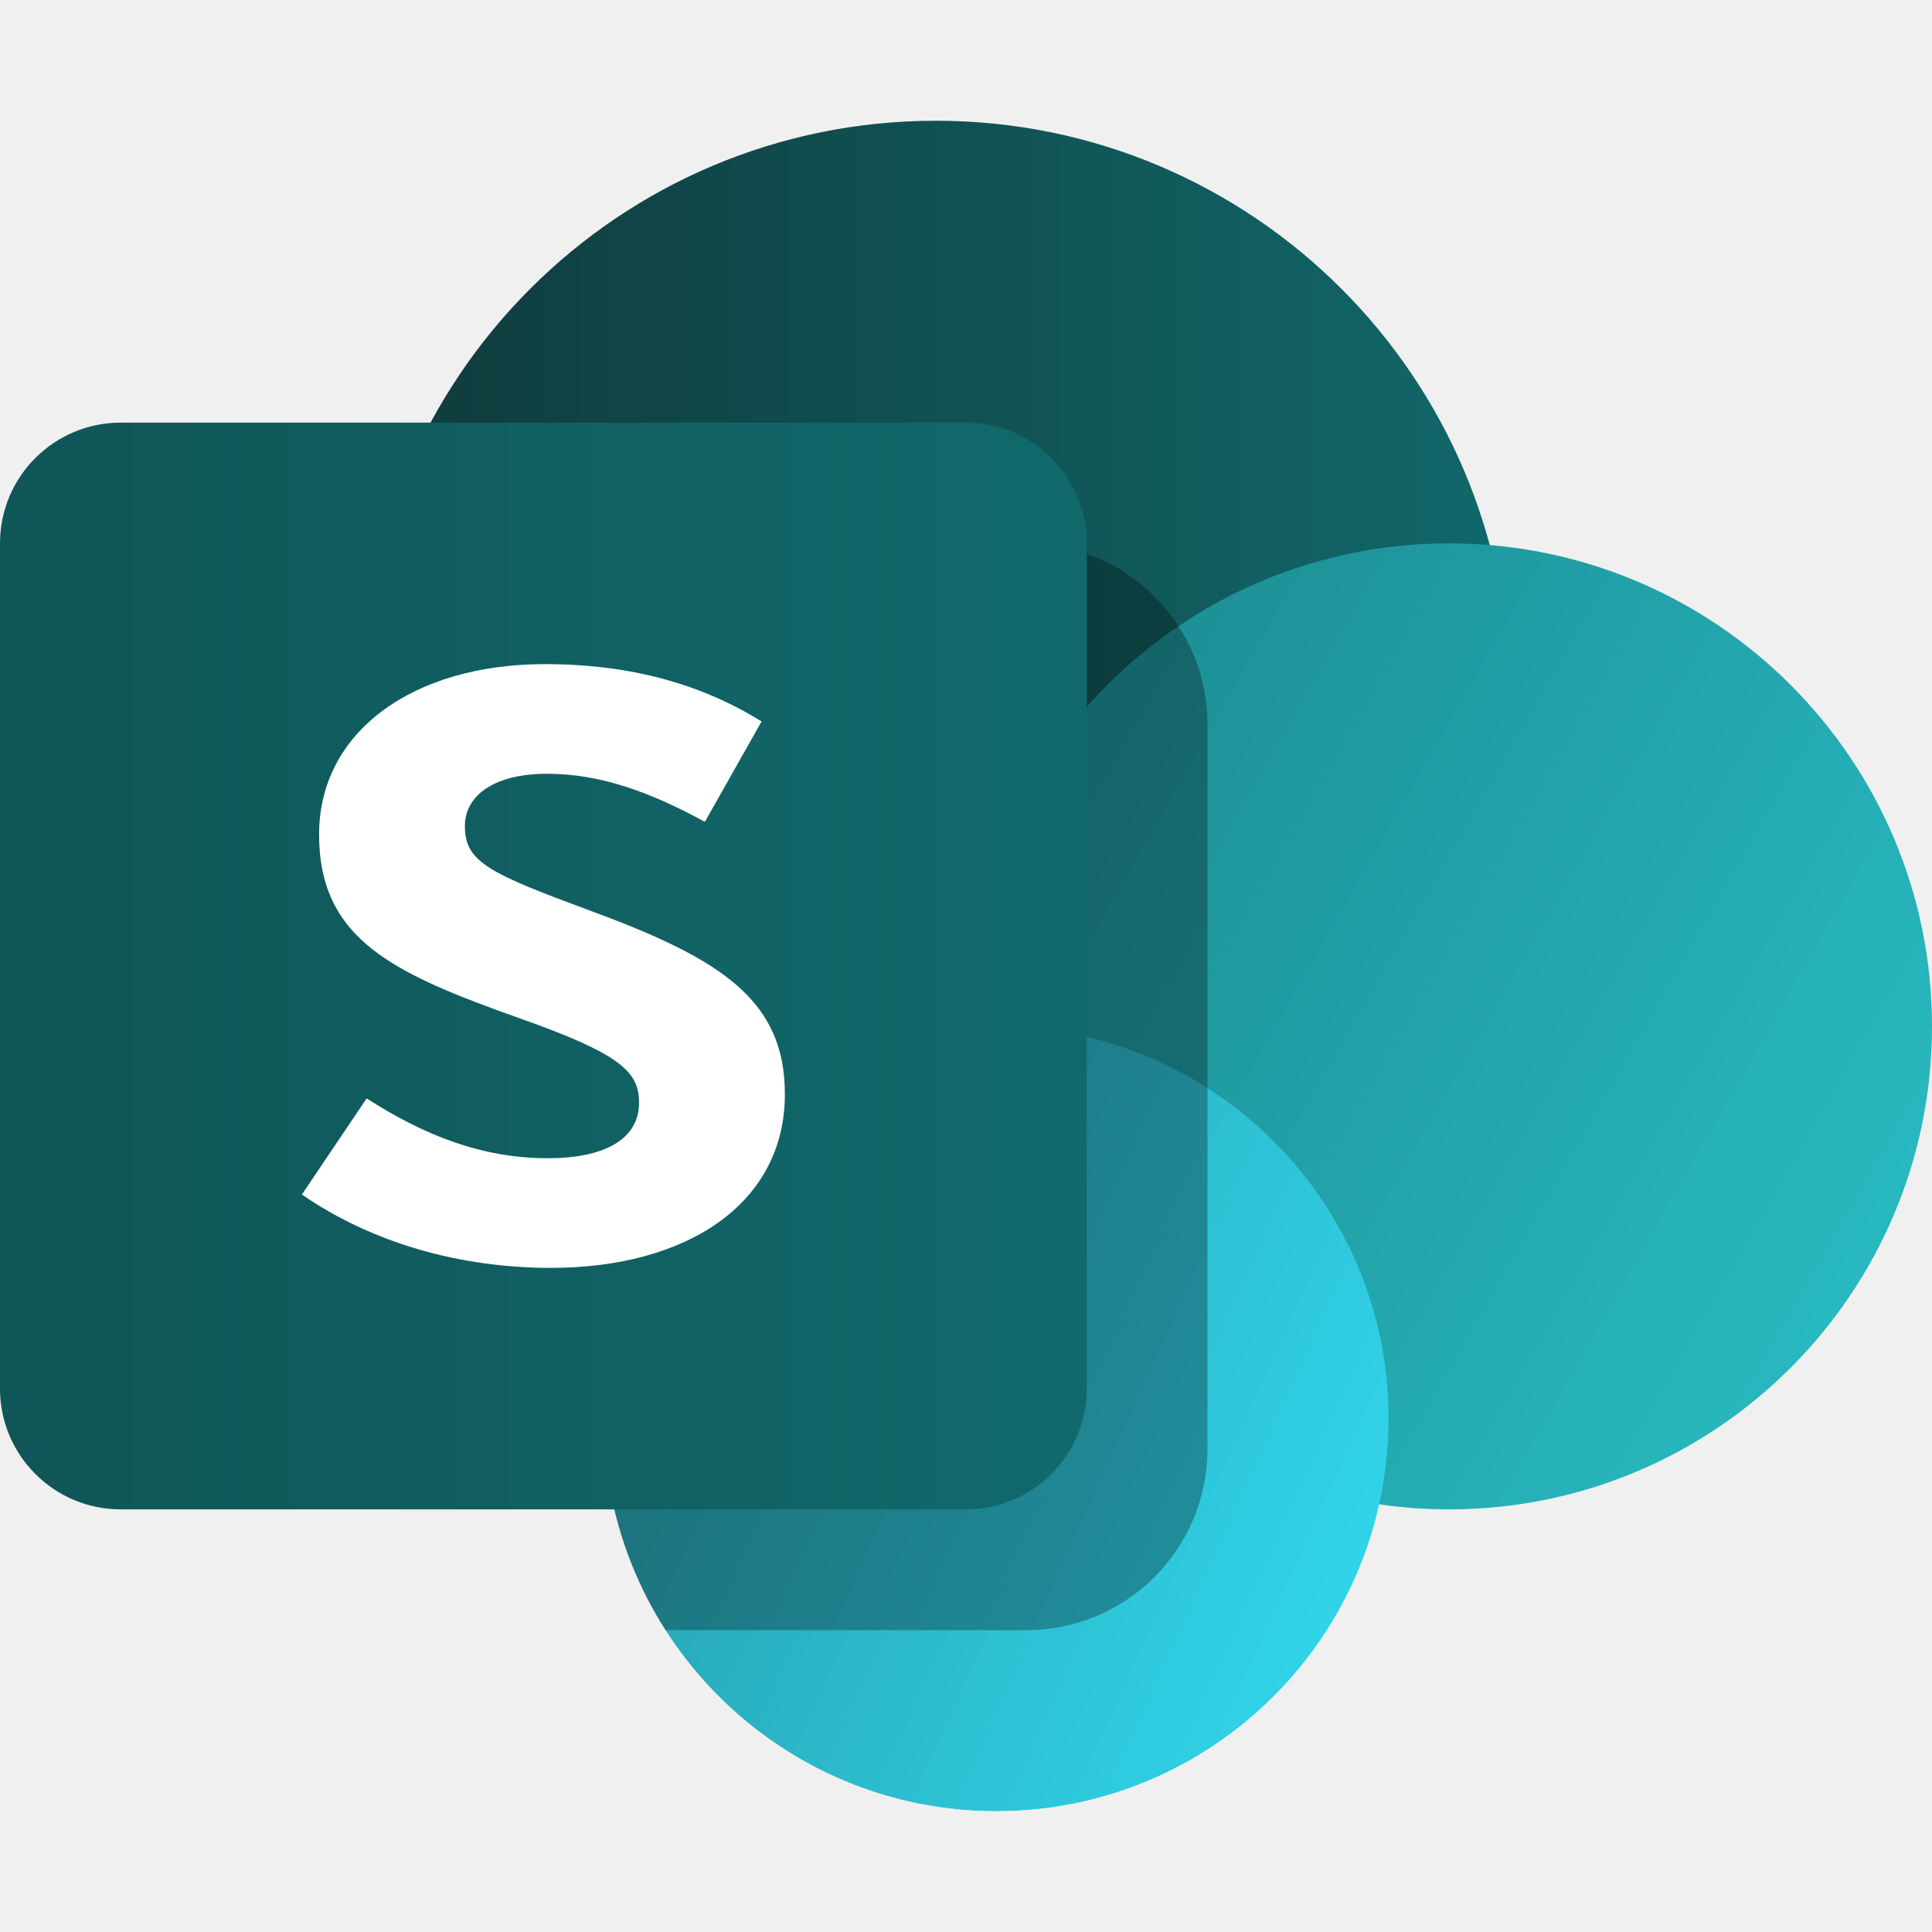
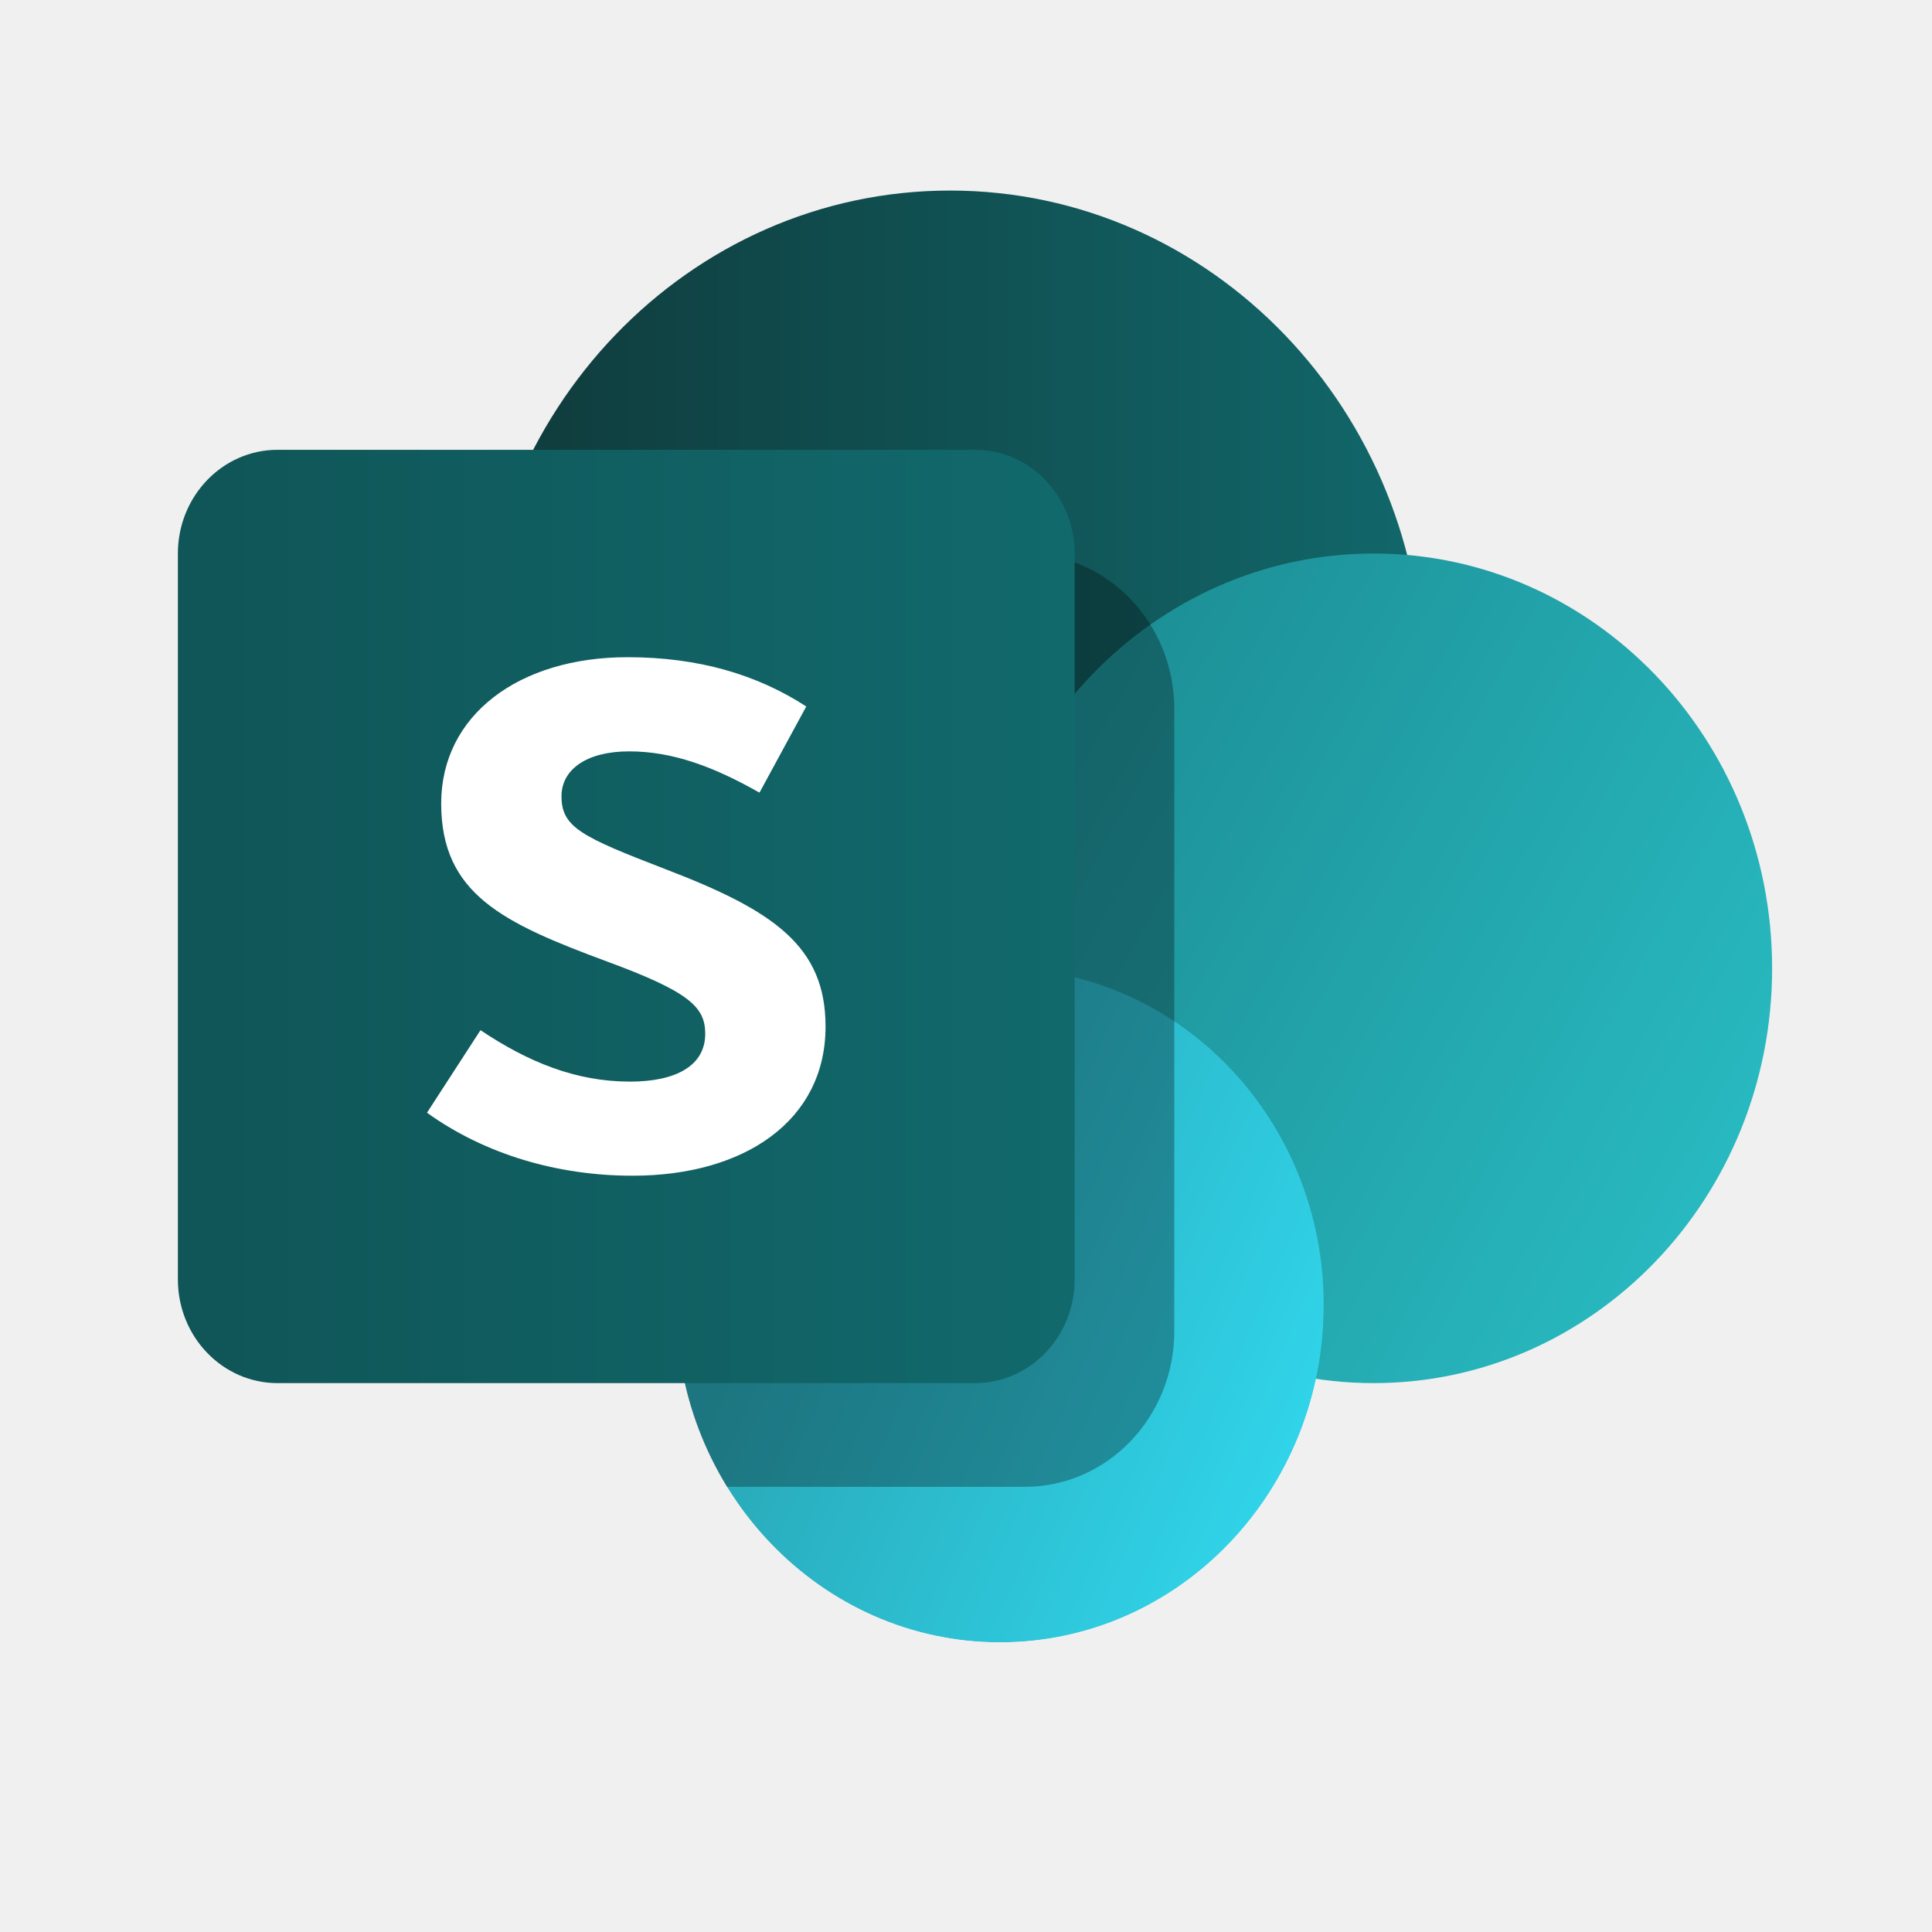
- <svg xmlns="http://www.w3.org/2000/svg" width="32px" height="32px" viewBox="0 0 32 32" fill="none">
-   <circle cx="15.5" cy="11.5" r="9.5" fill="url(#paint0_linear_87_7767)" />
-   <circle cx="24" cy="17" r="8" fill="url(#paint1_linear_87_7767)" />
+ <svg xmlns="http://www.w3.org/2000/svg" viewBox="0 0 32 32" fill="none" version="1.1" id="svg11">
  <mask id="mask0_87_7767" style="mask-type:alpha" maskUnits="userSpaceOnUse" x="10" y="6" width="13" height="24">
-     <path d="M23 23.5C23 27.09 20.09 30 16.5 30C12.91 30 10 27.09 10 23.5C10 19.91 10 6 10 6H23C23 6 23 21.199 23 23.5Z" fill="#C4C4C4" />
+     <path d="M23 23.5C23 27.09 20.09 30 16.5 30C12.91 30 10 27.09 10 23.5C10 19.91 10 6 10 6H23C23 6 23 21.199 23 23.5Z" fill="#C4C4C4" id="path2" />
  </mask>
-   <g mask="url(#mask0_87_7767)">
-     <circle cx="16.5" cy="23.5" r="6.5" fill="url(#paint2_linear_87_7767)" />
-     <path d="M7 12C7 10.343 8.343 9 10 9H17C18.657 9 20 10.343 20 12V24C20 25.657 18.657 27 17 27H7V12Z" fill="#000000" fill-opacity="0.3" />
+   <g id="g11" transform="matrix(0.8251748,0,0,0.8588079,2.946387,1.438561)">
+     <circle cx="15.5" cy="11.5" r="9.5" fill="url(#paint0_linear_87_7767)" id="circle1" style="fill:url(#paint0_linear_87_7767)" />
+     <circle cx="24" cy="17" r="8" fill="url(#paint1_linear_87_7767)" id="circle2" style="fill:url(#paint1_linear_87_7767)" />
+     <g mask="url(#mask0_87_7767)" id="g3">
+       <circle cx="16.5" cy="23.5" r="6.5" fill="url(#paint2_linear_87_7767)" id="circle3" style="fill:url(#paint2_linear_87_7767)" />
+       <path d="M 7,12 C 7,10.343 8.343,9 10,9 h 7 c 1.657,0 3,1.343 3,3 v 12 c 0,1.657 -1.343,3 -3,3 H 7 Z" fill="#000000" fill-opacity="0.3" id="path3" />
+     </g>
+     <rect y="7" width="18" height="18" rx="2" fill="url(#paint3_linear_87_7767)" id="rect3" style="fill:url(#paint3_linear_87_7767)" x="0" />
+     <path d="M 13,18.123 C 13,16.573 11.96,15.888 9.797,15.092 8.103,14.464 7.7,14.282 7.7,13.682 c 0,-0.517 0.503,-0.866 1.358,-0.866 0.872,0 1.694,0.293 2.616,0.796 l 0.939,-1.662 C 11.625,11.335 10.451,11 9.025,11 c -2.18,0 -3.74,1.117 -3.74,2.821 0,1.746 1.241,2.304 3.321,3.045 1.66,0.587 1.979,0.88 1.979,1.397 0,0.615 -0.587,0.922 -1.509,0.922 -1.09,0 -2.046,-0.377 -3.002,-0.992 L 5,19.785 C 6.174,20.595 7.633,21 9.126,21 11.373,21 13,19.939 13,18.123 Z" fill="#ffffff" id="path4" />
  </g>
-   <rect y="7" width="18" height="18" rx="2" fill="url(#paint3_linear_87_7767)" />
-   <path d="M13 18.123C13 16.573 11.96 15.888 9.797 15.092C8.103 14.464 7.7 14.282 7.7 13.682C7.7 13.165 8.203 12.816 9.059 12.816C9.931 12.816 10.753 13.109 11.675 13.612L12.614 11.95C11.625 11.335 10.451 11 9.025 11C6.845 11 5.285 12.117 5.285 13.821C5.285 15.567 6.526 16.126 8.606 16.866C10.266 17.453 10.585 17.746 10.585 18.263C10.585 18.877 9.998 19.184 9.075 19.184C7.985 19.184 7.029 18.807 6.073 18.193L5 19.785C6.174 20.595 7.633 21 9.126 21C11.373 21 13 19.939 13 18.123Z" fill="white" />
-   <defs>
+   <defs id="defs11">
    <linearGradient id="paint0_linear_87_7767" x1="6" y1="11.5" x2="26.583" y2="11.5" gradientUnits="userSpaceOnUse">
-       <stop stop-color="#103A3B" />
-       <stop offset="1" stop-color="#116B6E" />
+       <stop stop-color="#103A3B" id="stop4" />
+       <stop offset="1" stop-color="#116B6E" id="stop5" />
    </linearGradient>
    <linearGradient id="paint1_linear_87_7767" x1="18" y1="13" x2="32" y2="21" gradientUnits="userSpaceOnUse">
-       <stop stop-color="#1D9097" />
-       <stop offset="1" stop-color="#29BBC2" />
+       <stop stop-color="#1D9097" id="stop6" />
+       <stop offset="1" stop-color="#29BBC2" id="stop7" />
    </linearGradient>
    <linearGradient id="paint2_linear_87_7767" x1="12" y1="21.5" x2="23" y2="26.5" gradientUnits="userSpaceOnUse">
-       <stop stop-color="#28A6B5" />
-       <stop offset="1" stop-color="#31D6EC" />
+       <stop stop-color="#28A6B5" id="stop8" />
+       <stop offset="1" stop-color="#31D6EC" id="stop9" />
    </linearGradient>
    <linearGradient id="paint3_linear_87_7767" x1="0" y1="16" x2="19.5" y2="16" gradientUnits="userSpaceOnUse">
-       <stop stop-color="#105557" />
-       <stop offset="1" stop-color="#116B6E" />
+       <stop stop-color="#105557" id="stop10" />
+       <stop offset="1" stop-color="#116B6E" id="stop11" />
    </linearGradient>
  </defs>
</svg>
